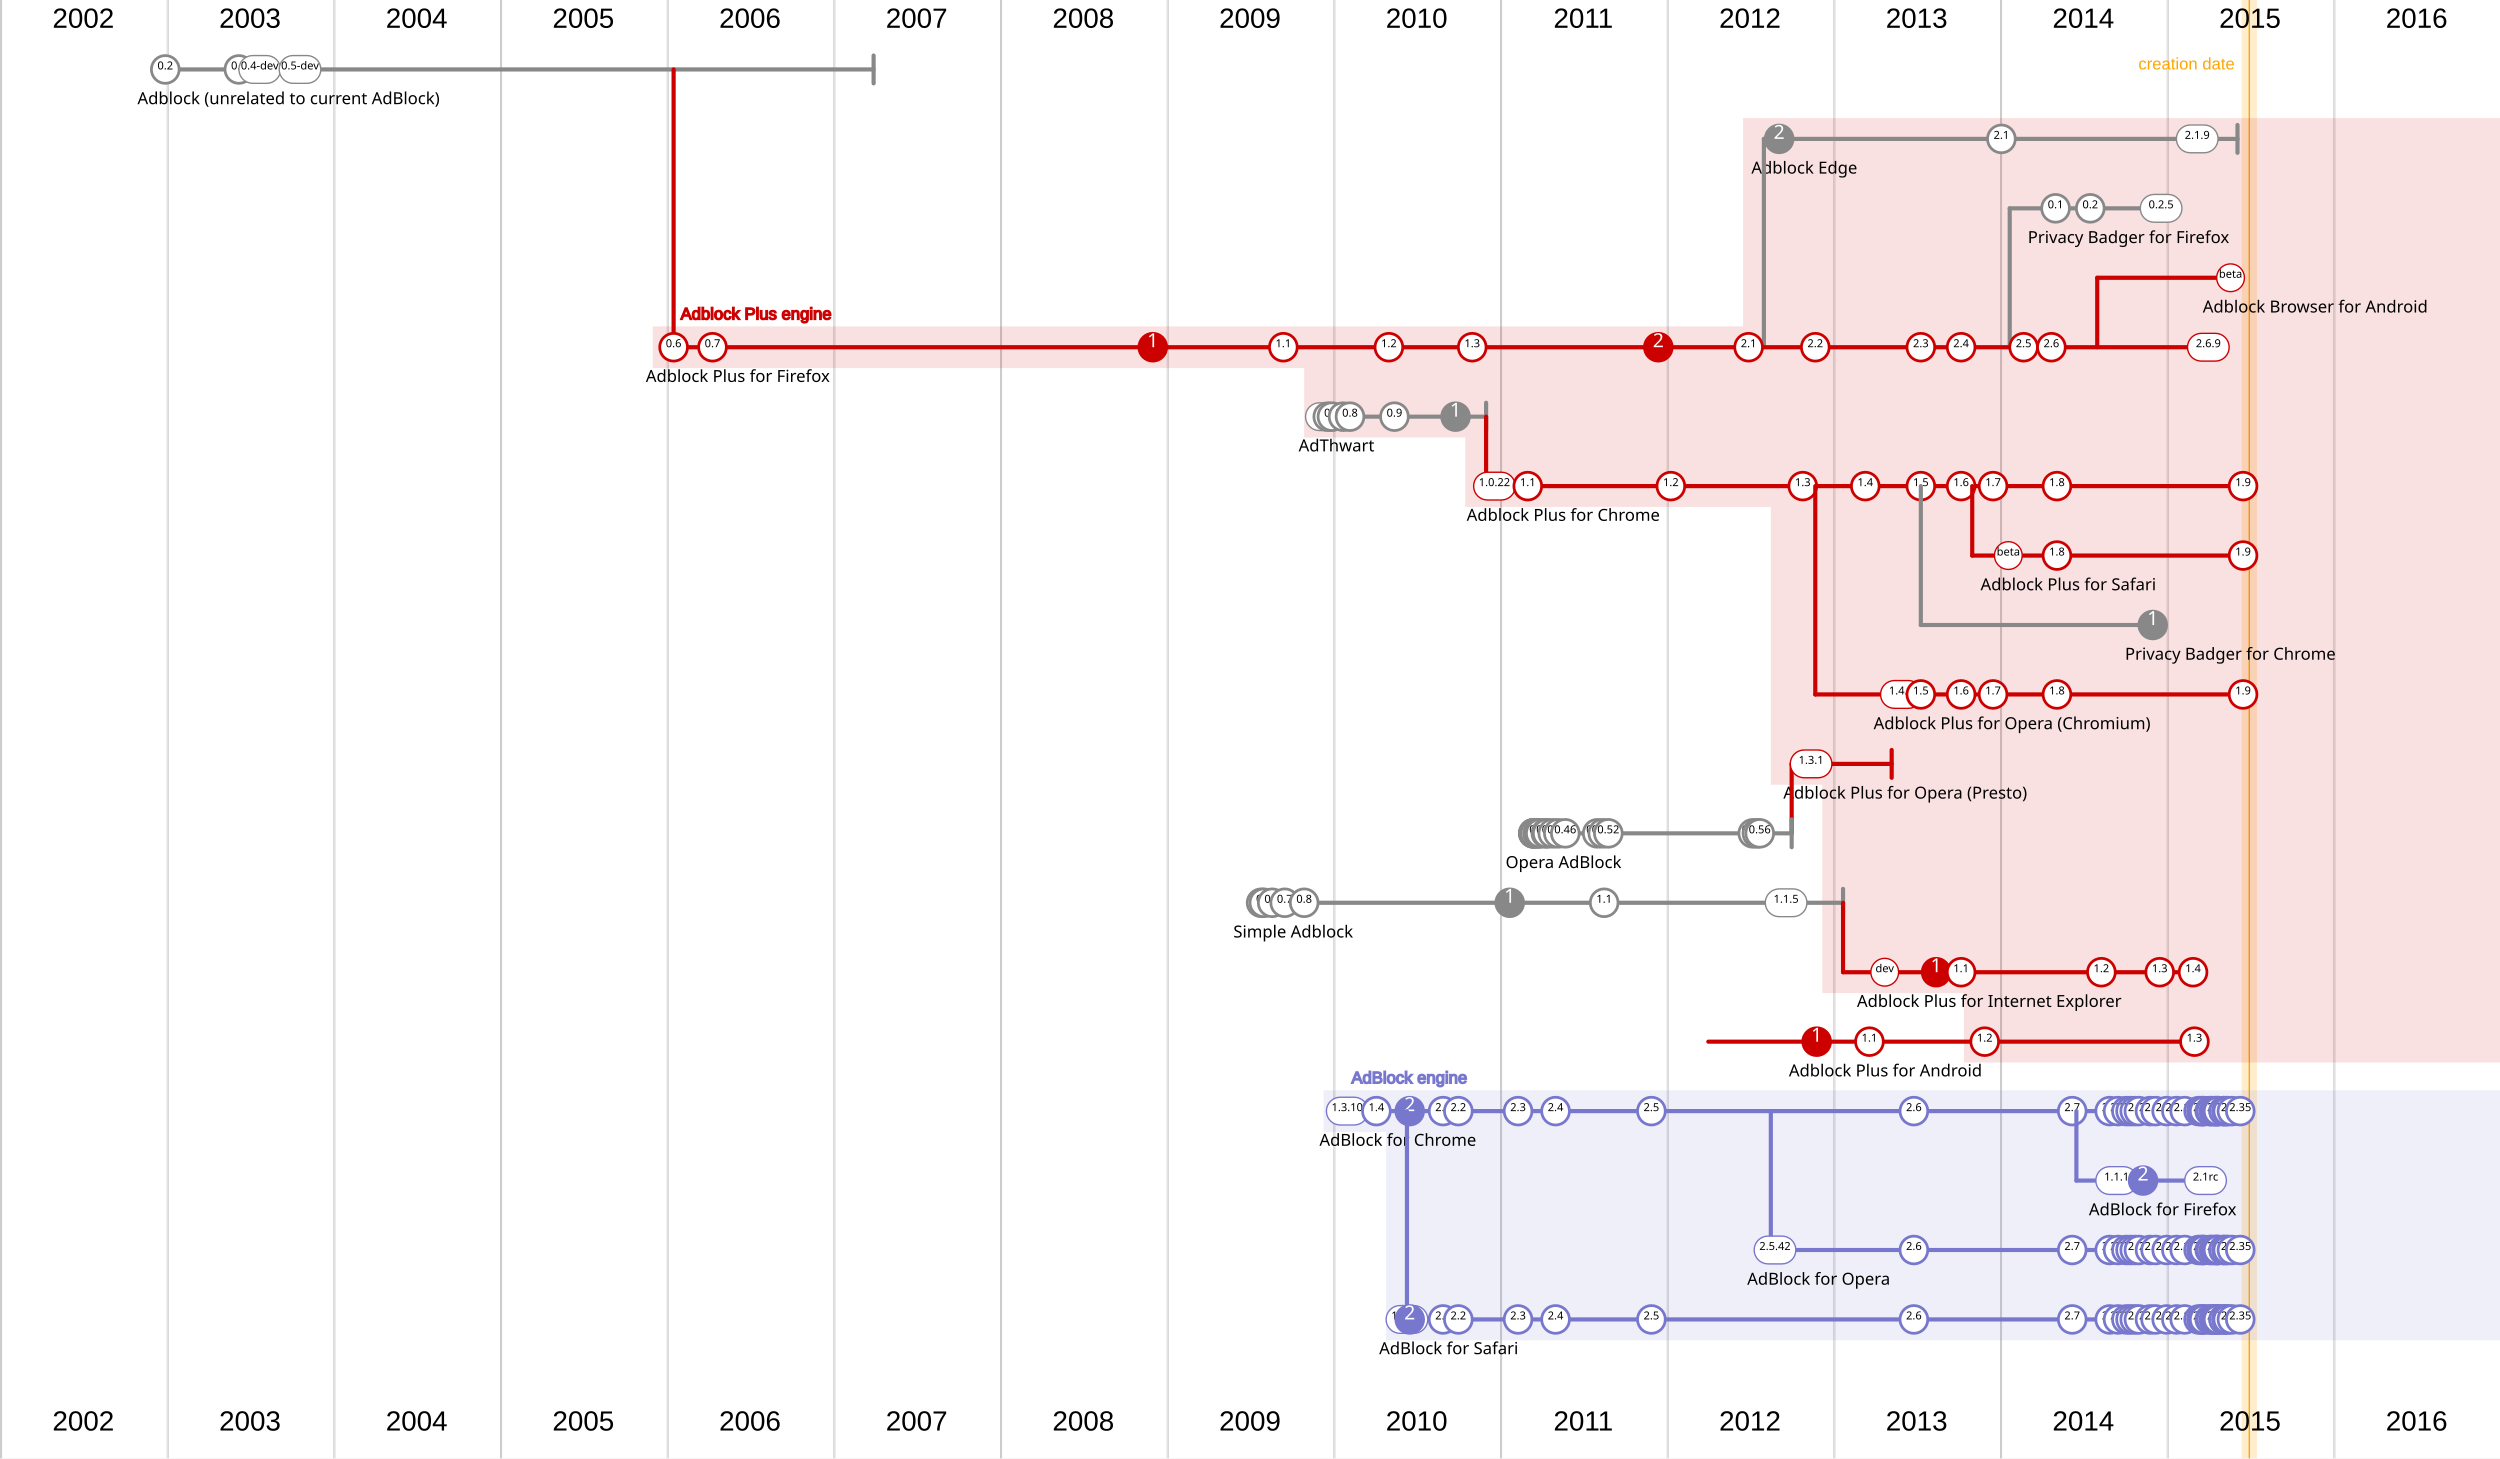
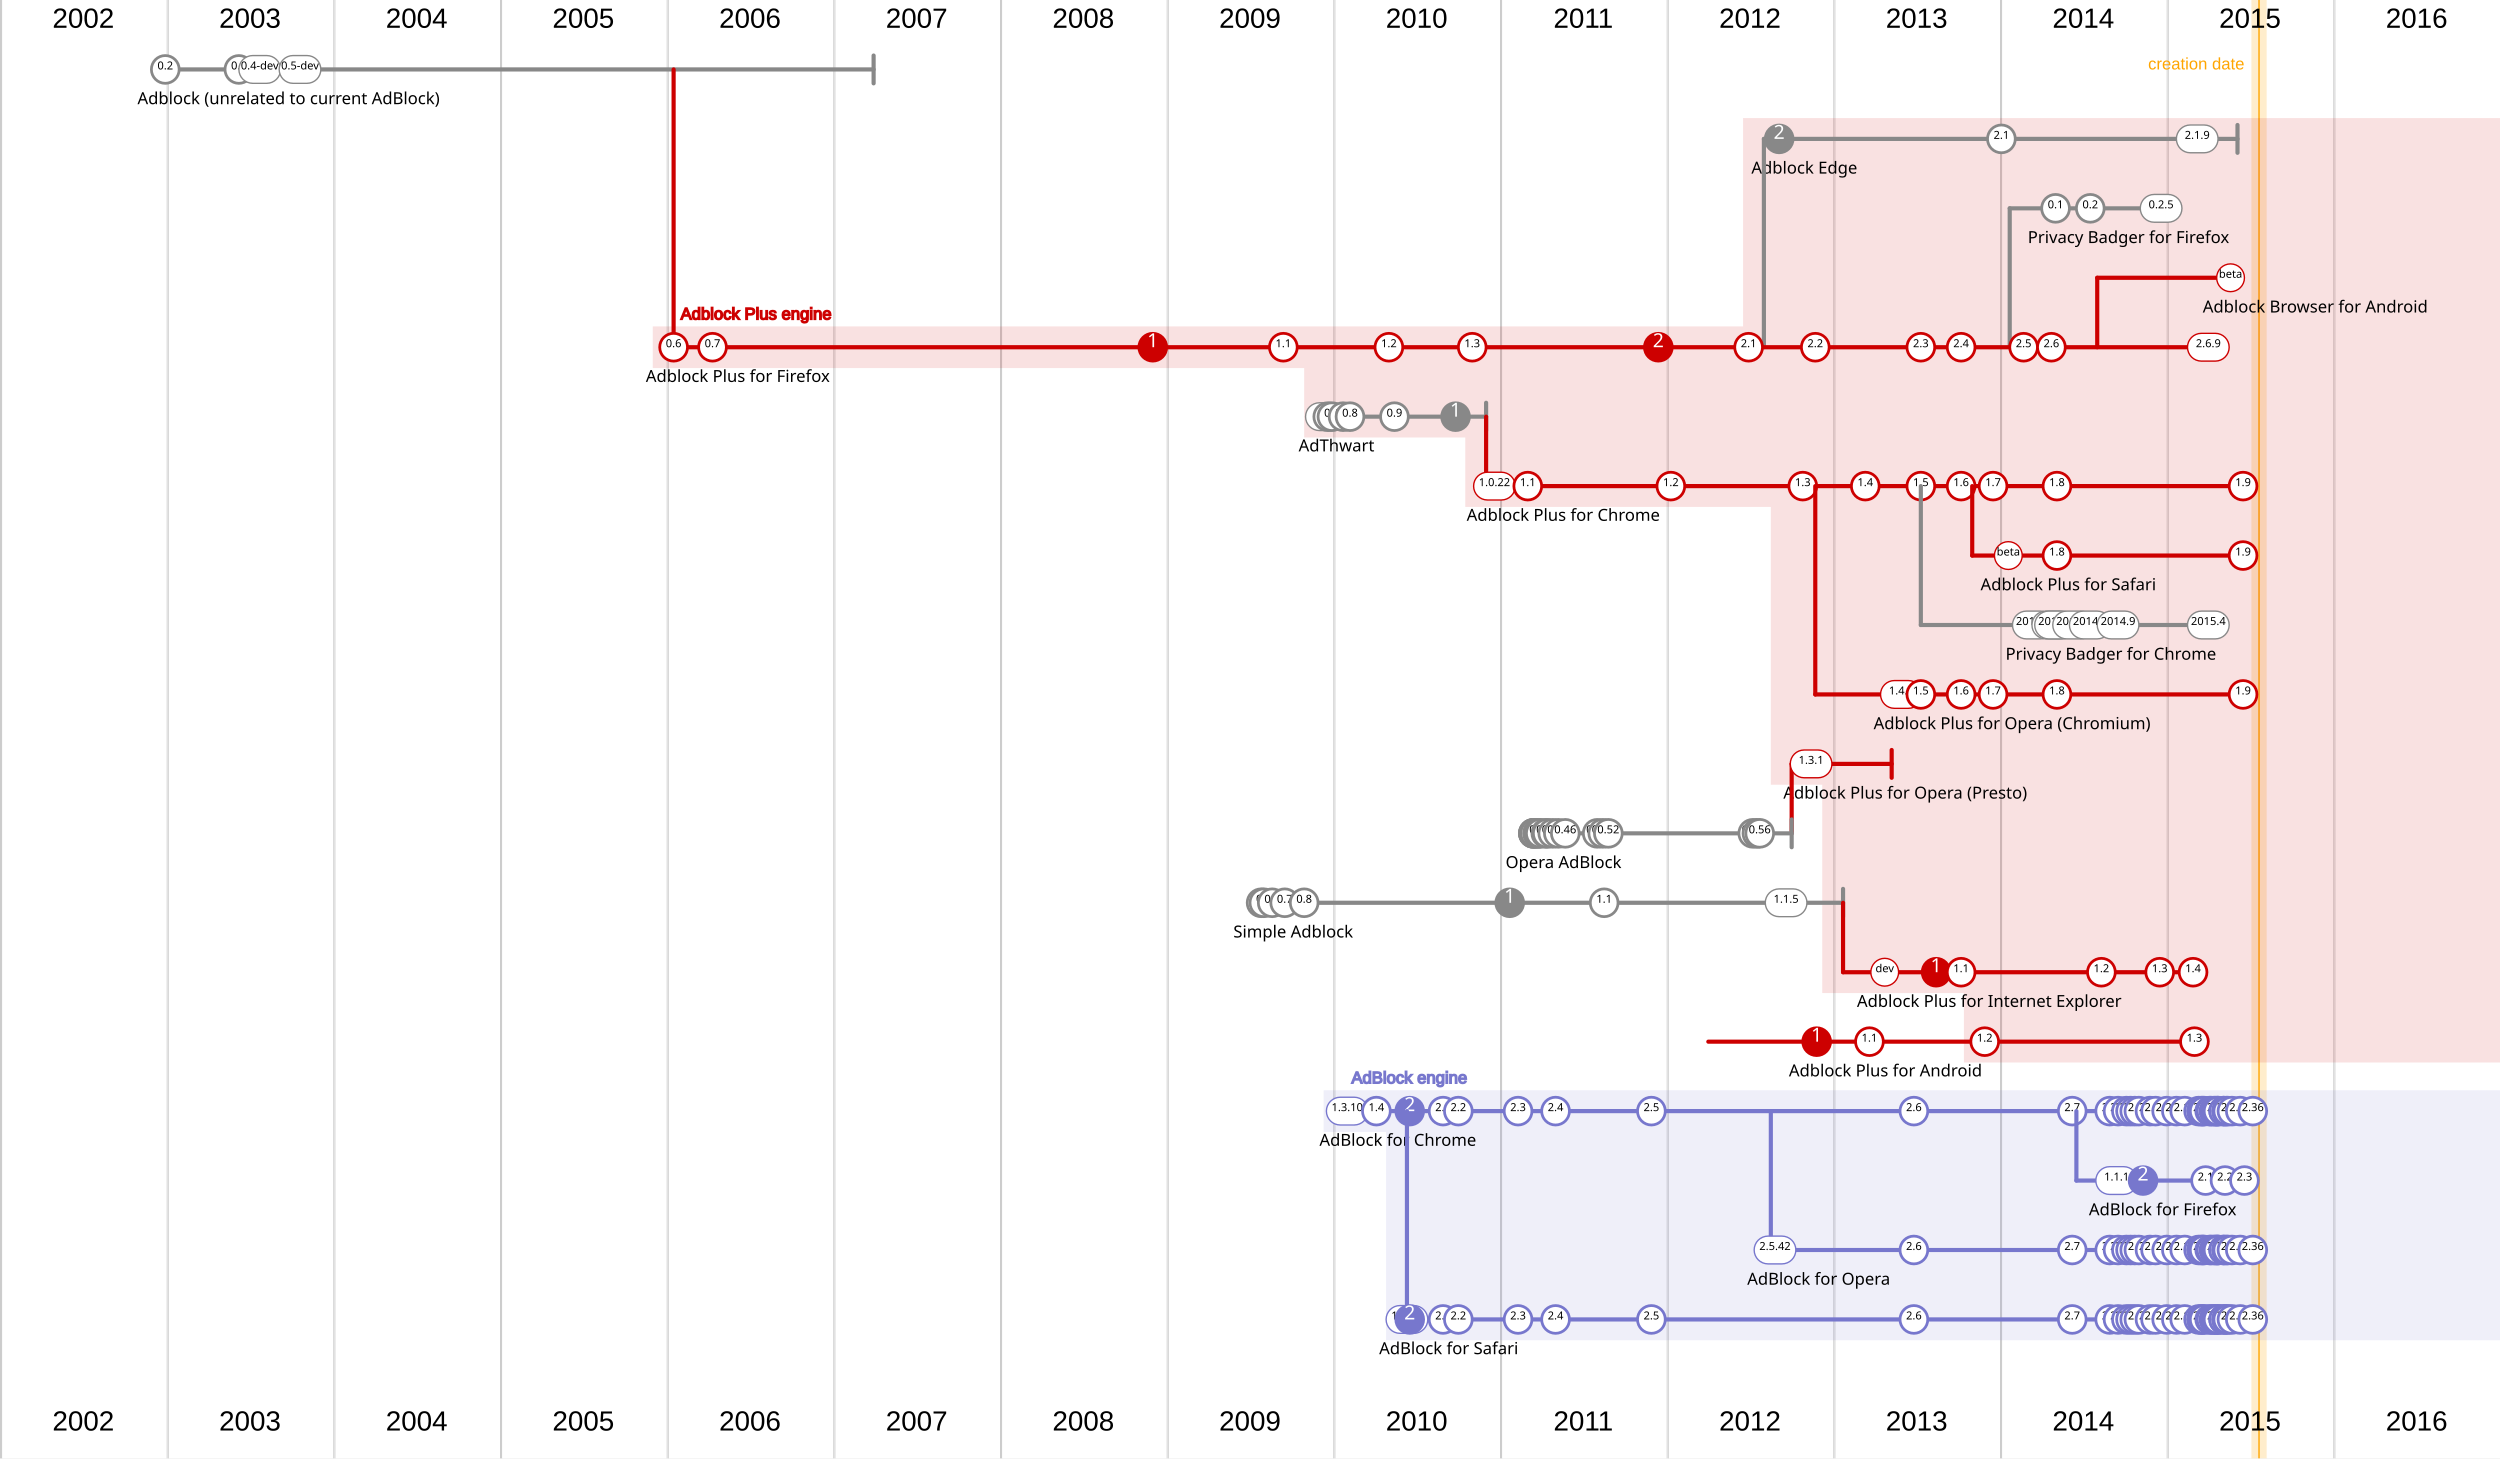
<svg xmlns="http://www.w3.org/2000/svg" xmlns:xlink="http://www.w3.org/1999/xlink" width="1800" height="1050">
  <defs>
    <style type="text/css">
      @namespace xlink url(http://www.w3.org/1999/xlink);
      
      text {
        font-family: "Arial", sans-serif;
        text-align: center;
        color: black;
      }
      
      line {
        stroke-linecap: round;
        stroke-width: 3px;
      }
      
      circle {
        stroke-width: 2px;
        fill: white;
      }
      
      #yearlabels text {
        font-size: 20px;
        text-anchor: middle;
      }
      
      .adblocker, .engine {
        font-size: 12px;
        font-family: sans-serif;
      }
      
      .engine {
        text-anchor: end;
        font-style: italic;
        font-weight: bold;
      }
      
      #longver {
        fill: white;
        transform: translate(-15px, -10px);
      }
      
      use[xlink|href="#longver"] {
        stroke-width: 2px;
      }
      
      .engine-none line,
      .engine-none circle,
      .engine-none use {
        stroke: #888;
      }
      
      .engine-none .version.release-major circle {
        fill: #888;
      }
      
      .engine-adblockplus-core line,
      .engine-adblockplus-core circle,
      .engine-adblockplus-core use {
        stroke: #CD0000;
      }
      
      .engine-adblockplus-core .version.release-major circle {
        fill: #CD0000;
      }
      .engine-adblock line,
      .engine-adblock circle,
      .engine-adblock use {
        stroke: #7777CD;
      }
      
      .engine-adblock .version.release-major circle {
        fill: #7777CD;
      }
      
      .version.release-patch circle,
      .version.release-patch use {
        stroke-width: 1px;
      }
      
      .version text {
        alignment-baseline: central;
        font-family: sans-serif;
        font-size: 8px;
        text-anchor: middle;
      }
      
      .version.release-major text {
        font-family: sans-serif;
        font-size: 14px;
        fill: white;
        text-anchor: middle;
      }
    </style>
    <pattern id="bglines" patternUnits="userSpaceOnUse" width="120" height="100%">
      <line x1="0" x2="0" y2="100%" stroke="#CCC" />
    </pattern>
    <rect id="longver" width="30" height="20" rx="10" />
    <g id="yearlabels">
      <text x="0">2002</text>
      <text x="120">2003</text>
      <text x="240">2004</text>
      <text x="360">2005</text>
      <text x="480">2006</text>
      <text x="600">2007</text>
      <text x="720">2008</text>
      <text x="840">2009</text>
      <text x="960">2010</text>
      <text x="1080">2011</text>
      <text x="1200">2012</text>
      <text x="1320">2013</text>
      <text x="1440">2014</text>
      <text x="1560">2015</text>
      <text x="1680">2016</text>
    </g>
    <g id="original" class="engine-none">
      <a xlink:href="http://adblock.mozdev.org/">
        <text x="0" y="0" dx="99" dy="25" class="adblocker">Adblock (unrelated to current AdBlock)</text>
      </a>
      <line stroke="" x1="111" x2="629" />
      <g class="version release-minor">
        <circle cx="119" r="10" />
        <text x="119" y="0" dy="0">0.2</text>
      </g>
      <g class="version release-minor">
        <circle cx="172" r="10" />
        <text x="172" y="0" dy="0">0.3</text>
      </g>
      <g class="version release-patch">
        <use x="187" xlink:href="#longver" />
        <text x="187" y="0" dy="0">0.4-dev</text>
      </g>
      <g class="version release-patch">
        <use x="216" xlink:href="#longver" />
        <text x="216" y="0" dy="0">0.5-dev</text>
      </g>
      <line stroke="" x1="629" y1="10" x2="629" y2="-10" />
    </g>
    <g id="adblockedge" class="engine-none">
      <a xlink:href="https://bitbucket.org/adstomper/adblockedge/">
        <text x="0" y="0" dx="1261" dy="25" class="adblocker">Adblock Edge</text>
      </a>
      <line stroke="" x1="1270" x2="1611" />
      <line stroke="" x1="1270" x2="1270" y1="0" y2="150" />
      <g class="version release-major">
        <circle cx="1281" r="10" />
        <text x="1281" y="0" dy="0">2</text>
      </g>
      <g class="version release-minor">
        <circle cx="1441" r="10" />
        <text x="1441" y="0" dy="0">2.1</text>
      </g>
      <g class="version release-patch">
        <use x="1582" xlink:href="#longver" />
        <text x="1582" y="0" dy="0">2.1.9</text>
      </g>
      <line stroke="" x1="1611" y1="10" x2="1611" y2="-10" />
    </g>
    <g id="privacybadger-firefox" class="engine-none">
      <a xlink:href="https://www.eff.org/privacybadger">
        <text x="0" y="0" dx="1460" dy="25" class="adblocker">Privacy Badger for Firefox</text>
      </a>
      <line stroke="" x1="1447" x2="1556" />
      <line stroke="" x1="1447" x2="1447" y1="0" y2="100" />
      <g class="version release-minor">
        <circle cx="1480" r="10" />
        <text x="1480" y="0" dy="0">0.1</text>
      </g>
      <g class="version release-minor">
        <circle cx="1505" r="10" />
        <text x="1505" y="0" dy="0">0.2</text>
      </g>
      <g class="version release-patch">
        <use x="1556" xlink:href="#longver" />
        <text x="1556" y="0" dy="0">0.2.5</text>
      </g>
    </g>
    <g id="adblockbrowser-android" class="engine-adblockplus-core">
      <a xlink:href="https://adblockplus.org/en/adblock-browser">
        <text x="0" y="0" dx="1586" dy="25" class="adblocker">Adblock Browser for Android</text>
      </a>
      <line stroke="" x1="1510" x2="1606" />
      <line stroke="" x1="1510" x2="1510" y1="0" y2="50" />
      <g class="version release-patch">
        <circle cx="1606" r="10" />
        <text x="1606" y="0" dy="0">beta</text>
      </g>
    </g>
    <g id="adblockplus-firefox" class="engine-adblockplus-core">
      <a xlink:href="https://adblockplus.org/en/firefox">
        <text x="0" y="0" dx="465" dy="25" class="adblocker">Adblock Plus for Firefox</text>
      </a>
      <line stroke="" x1="485" x2="1590" />
      <line stroke="" x1="485" x2="485" y1="0" y2="-200" />
      <g class="version release-minor">
        <circle cx="485" r="10" />
        <text x="485" y="0" dy="0">0.6</text>
      </g>
      <g class="version release-minor">
        <circle cx="513" r="10" />
        <text x="513" y="0" dy="0">0.7</text>
      </g>
      <g class="version release-major">
        <circle cx="830" r="10" />
        <text x="830" y="0" dy="0">1</text>
      </g>
      <g class="version release-minor">
        <circle cx="924" r="10" />
        <text x="924" y="0" dy="0">1.1</text>
      </g>
      <g class="version release-minor">
        <circle cx="1000" r="10" />
        <text x="1000" y="0" dy="0">1.2</text>
      </g>
      <g class="version release-minor">
        <circle cx="1060" r="10" />
        <text x="1060" y="0" dy="0">1.3</text>
      </g>
      <g class="version release-major">
        <circle cx="1194" r="10" />
        <text x="1194" y="0" dy="0">2</text>
      </g>
      <g class="version release-minor">
        <circle cx="1259" r="10" />
        <text x="1259" y="0" dy="0">2.1</text>
      </g>
      <g class="version release-minor">
        <circle cx="1307" r="10" />
        <text x="1307" y="0" dy="0">2.2</text>
      </g>
      <g class="version release-minor">
        <circle cx="1383" r="10" />
        <text x="1383" y="0" dy="0">2.3</text>
      </g>
      <g class="version release-minor">
        <circle cx="1412" r="10" />
        <text x="1412" y="0" dy="0">2.4</text>
      </g>
      <g class="version release-minor">
        <circle cx="1457" r="10" />
        <text x="1457" y="0" dy="0">2.5</text>
      </g>
      <g class="version release-minor">
        <circle cx="1477" r="10" />
        <text x="1477" y="0" dy="0">2.6</text>
      </g>
      <g class="version release-patch">
        <use x="1590" xlink:href="#longver" />
        <text x="1590" y="0" dy="0">2.6.9</text>
      </g>
    </g>
    <g id="adthwart" class="engine-none">
      <a xlink:href="https://code.google.com/p/adthwart/">
        <text x="0" y="0" dx="935" dy="25" class="adblocker">AdThwart</text>
      </a>
      <line stroke="" x1="954" x2="1070" />
      <g class="version release-patch">
        <use x="955" xlink:href="#longver" />
        <text x="955" y="0" dy="0">0.4.8</text>
      </g>
      <g class="version release-minor">
        <circle cx="956" r="10" />
        <text x="956" y="0" dy="0">0.5</text>
      </g>
      <g class="version release-minor">
        <circle cx="959" r="10" />
        <text x="959" y="0" dy="0">0.6</text>
      </g>
      <g class="version release-minor">
        <circle cx="967" r="10" />
        <text x="967" y="0" dy="0">0.7</text>
      </g>
      <g class="version release-minor">
        <circle cx="972" r="10" />
        <text x="972" y="0" dy="0">0.8</text>
      </g>
      <g class="version release-minor">
        <circle cx="1004" r="10" />
        <text x="1004" y="0" dy="0">0.9</text>
      </g>
      <g class="version release-major">
        <circle cx="1048" r="10" />
        <text x="1048" y="0" dy="0">1</text>
      </g>
      <line stroke="" x1="1070" y1="10" x2="1070" y2="-10" />
    </g>
    <g id="adblockplus-chrome" class="engine-adblockplus-core">
      <a xlink:href="https://adblockplus.org/en/chrome">
        <text x="0" y="0" dx="1056" dy="25" class="adblocker">Adblock Plus for Chrome</text>
      </a>
      <line stroke="" x1="1070" x2="1615" />
      <line stroke="" x1="1070" x2="1070" y1="0" y2="-50" />
      <g class="version release-patch">
        <use x="1076" xlink:href="#longver" />
        <text x="1076" y="0" dy="0">1.0.22</text>
      </g>
      <g class="version release-minor">
        <circle cx="1100" r="10" />
        <text x="1100" y="0" dy="0">1.1</text>
      </g>
      <g class="version release-minor">
        <circle cx="1203" r="10" />
        <text x="1203" y="0" dy="0">1.2</text>
      </g>
      <g class="version release-minor">
        <circle cx="1298" r="10" />
        <text x="1298" y="0" dy="0">1.3</text>
      </g>
      <g class="version release-minor">
        <circle cx="1343" r="10" />
        <text x="1343" y="0" dy="0">1.4</text>
      </g>
      <g class="version release-minor">
        <circle cx="1383" r="10" />
        <text x="1383" y="0" dy="0">1.5</text>
      </g>
      <g class="version release-minor">
        <circle cx="1412" r="10" />
        <text x="1412" y="0" dy="0">1.6</text>
      </g>
      <g class="version release-minor">
        <circle cx="1435" r="10" />
        <text x="1435" y="0" dy="0">1.7</text>
      </g>
      <g class="version release-minor">
        <circle cx="1481" r="10" />
        <text x="1481" y="0" dy="0">1.8</text>
      </g>
      <g class="version release-minor">
        <circle cx="1615" r="10" />
        <text x="1615" y="0" dy="0">1.9</text>
      </g>
    </g>
    <g id="adblockplus-safari" class="engine-adblockplus-core">
      <a xlink:href="https://adblockplus.org/en/safari">
        <text x="0" y="0" dx="1426" dy="25" class="adblocker">Adblock Plus for Safari</text>
      </a>
      <line stroke="" x1="1420" x2="1615" />
      <line stroke="" x1="1420" x2="1420" y1="0" y2="-50" />
      <g class="version release-patch">
        <circle cx="1446" r="10" />
        <text x="1446" y="0" dy="0">beta</text>
      </g>
      <g class="version release-minor">
        <circle cx="1481" r="10" />
        <text x="1481" y="0" dy="0">1.8</text>
      </g>
      <g class="version release-minor">
        <circle cx="1615" r="10" />
        <text x="1615" y="0" dy="0">1.9</text>
      </g>
    </g>
    <g id="privacybadger-chrome" class="engine-none">
      <a xlink:href="https://www.eff.org/privacybadger">
-         <text x="0" y="0" dx="1530" dy="25" class="adblocker">Privacy Badger for Chrome</text>
-       </a>
-       <line stroke="" x1="1383" x2="1550" />
+         <text x="0" y="0" dx="1444" dy="25" class="adblocker">Privacy Badger for Chrome</text>
+       </a>
+       <line stroke="" x1="1383" x2="1590" />
      <line stroke="" x1="1383" x2="1383" y1="0" y2="-100" />
-       <g class="version release-major">
-         <circle cx="1550" r="10" />
-         <text x="1550" y="0" dy="0">1</text>
+       <g class="version release-minor">
+         <use x="1464" xlink:href="#longver" />
+         <text x="1464" y="0" dy="0">2014.3</text>
+       </g>
+       <g class="version release-minor">
+         <use x="1478" xlink:href="#longver" />
+         <text x="1478" y="0" dy="0">2014.4</text>
+       </g>
+       <g class="version release-minor">
+         <use x="1480" xlink:href="#longver" />
+         <text x="1480" y="0" dy="0">2014.5</text>
+       </g>
+       <g class="version release-minor">
+         <use x="1493" xlink:href="#longver" />
+         <text x="1493" y="0" dy="0">2014.6</text>
+       </g>
+       <g class="version release-minor">
+         <use x="1505" xlink:href="#longver" />
+         <text x="1505" y="0" dy="0">2014.7</text>
+       </g>
+       <g class="version release-minor">
+         <use x="1525" xlink:href="#longver" />
+         <text x="1525" y="0" dy="0">2014.9</text>
+       </g>
+       <g class="version release-minor">
+         <use x="1590" xlink:href="#longver" />
+         <text x="1590" y="0" dy="0">2015.4</text>
      </g>
    </g>
    <g id="adblockplus-opera-chromium" class="engine-adblockplus-core">
      <a xlink:href="https://adblockplus.org/en/opera">
        <text x="0" y="0" dx="1349" dy="25" class="adblocker">Adblock Plus for Opera (Chromium)</text>
      </a>
      <line stroke="" x1="1307" x2="1615" />
      <line stroke="" x1="1307" x2="1307" y1="0" y2="-150" />
      <g class="version release-patch">
        <use x="1369" xlink:href="#longver" />
        <text x="1369" y="0" dy="0">1.4.1</text>
      </g>
      <g class="version release-minor">
        <circle cx="1383" r="10" />
        <text x="1383" y="0" dy="0">1.5</text>
      </g>
      <g class="version release-minor">
        <circle cx="1412" r="10" />
        <text x="1412" y="0" dy="0">1.6</text>
      </g>
      <g class="version release-minor">
        <circle cx="1435" r="10" />
        <text x="1435" y="0" dy="0">1.7</text>
      </g>
      <g class="version release-minor">
        <circle cx="1481" r="10" />
        <text x="1481" y="0" dy="0">1.8</text>
      </g>
      <g class="version release-minor">
        <circle cx="1615" r="10" />
        <text x="1615" y="0" dy="0">1.9</text>
      </g>
    </g>
    <g id="adblockplus-opera-presto" class="engine-adblockplus-core">
      <a xlink:href="https://adblockplus.org/en/opera">
        <text x="0" y="0" dx="1284" dy="25" class="adblocker">Adblock Plus for Opera (Presto)</text>
      </a>
      <line stroke="" x1="1290" x2="1362" />
      <line stroke="" x1="1290" x2="1290" y1="0" y2="50" />
      <g class="version release-patch">
        <use x="1304" xlink:href="#longver" />
        <text x="1304" y="0" dy="0">1.3.1</text>
      </g>
      <line stroke="" x1="1362" y1="10" x2="1362" y2="-10" />
    </g>
    <g id="opera-adblock" class="engine-none">
      <a xlink:href="">
        <text x="0" y="0" dx="1084" dy="25" class="adblocker">Opera AdBlock</text>
      </a>
      <line stroke="" x1="1104" x2="1290" />
      <g class="version release-minor">
        <circle cx="1104" r="10" />
        <text x="1104" y="0" dy="0">0.12</text>
      </g>
      <g class="version release-minor">
        <circle cx="1104" r="10" />
        <text x="1104" y="0" dy="0">0.13</text>
      </g>
      <g class="version release-minor">
        <circle cx="1104" r="10" />
        <text x="1104" y="0" dy="0">0.14</text>
      </g>
      <g class="version release-minor">
        <circle cx="1105" r="10" />
        <text x="1105" y="0" dy="0">0.23</text>
      </g>
      <g class="version release-minor">
        <circle cx="1107" r="10" />
        <text x="1107" y="0" dy="0">0.27</text>
      </g>
      <g class="version release-minor">
        <circle cx="1108" r="10" />
        <text x="1108" y="0" dy="0">0.32</text>
      </g>
      <g class="version release-minor">
        <circle cx="1109" r="10" />
        <text x="1109" y="0" dy="0">0.34</text>
      </g>
      <g class="version release-minor">
        <circle cx="1113" r="10" />
        <text x="1113" y="0" dy="0">0.37</text>
      </g>
      <g class="version release-minor">
        <circle cx="1114" r="10" />
        <text x="1114" y="0" dy="0">0.38</text>
      </g>
      <g class="version release-minor">
        <circle cx="1118" r="10" />
        <text x="1118" y="0" dy="0">0.43</text>
      </g>
      <g class="version release-minor">
        <circle cx="1122" r="10" />
        <text x="1122" y="0" dy="0">0.44</text>
      </g>
      <g class="version release-minor">
        <circle cx="1127" r="10" />
        <text x="1127" y="0" dy="0">0.46</text>
      </g>
      <g class="version release-minor">
        <circle cx="1150" r="10" />
        <text x="1150" y="0" dy="0">0.50</text>
      </g>
      <g class="version release-minor">
        <circle cx="1154" r="10" />
        <text x="1154" y="0" dy="0">0.51</text>
      </g>
      <g class="version release-minor">
        <circle cx="1158" r="10" />
        <text x="1158" y="0" dy="0">0.52</text>
      </g>
      <g class="version release-minor">
        <circle cx="1262" r="10" />
        <text x="1262" y="0" dy="0">0.54</text>
      </g>
      <g class="version release-minor">
        <circle cx="1265" r="10" />
        <text x="1265" y="0" dy="0">0.55</text>
      </g>
      <g class="version release-minor">
        <circle cx="1267" r="10" />
        <text x="1267" y="0" dy="0">0.56</text>
      </g>
      <line stroke="" x1="1290" y1="10" x2="1290" y2="-10" />
    </g>
    <g id="simpleadblock" class="engine-none">
      <a xlink:href="http://simple-adblock.com/releases/ and https://hg.adblockplus.org/adblockplusie">
        <text x="0" y="0" dx="888" dy="25" class="adblocker">Simple Adblock</text>
      </a>
      <line stroke="" x1="908" x2="1327" />
      <g class="version release-minor">
        <circle cx="908" r="10" />
        <text x="908" y="0" dy="0">0.4</text>
      </g>
      <g class="version release-minor">
        <circle cx="910" r="10" />
        <text x="910" y="0" dy="0">0.5</text>
      </g>
      <g class="version release-minor">
        <circle cx="916" r="10" />
        <text x="916" y="0" dy="0">0.6</text>
      </g>
      <g class="version release-minor">
        <circle cx="925" r="10" />
        <text x="925" y="0" dy="0">0.7</text>
      </g>
      <g class="version release-minor">
        <circle cx="939" r="10" />
        <text x="939" y="0" dy="0">0.8</text>
      </g>
      <g class="version release-major">
        <circle cx="1087" r="10" />
        <text x="1087" y="0" dy="0">1</text>
      </g>
      <g class="version release-minor">
        <circle cx="1155" r="10" />
        <text x="1155" y="0" dy="0">1.1</text>
      </g>
      <g class="version release-patch">
        <use x="1286" xlink:href="#longver" />
        <text x="1286" y="0" dy="0">1.1.5</text>
      </g>
      <line stroke="" x1="1327" y1="10" x2="1327" y2="-10" />
    </g>
    <g id="adblockplus-ie" class="engine-adblockplus-core">
      <a xlink:href="https://adblockplus.org/en/internet-explorer">
        <text x="0" y="0" dx="1337" dy="25" class="adblocker">Adblock Plus for Internet Explorer</text>
      </a>
      <line stroke="" x1="1327" x2="1579" />
      <line stroke="" x1="1327" x2="1327" y1="0" y2="-50" />
      <g class="version release-patch">
        <circle cx="1357" r="10" />
        <text x="1357" y="0" dy="0">dev</text>
      </g>
      <g class="version release-major">
        <circle cx="1394" r="10" />
        <text x="1394" y="0" dy="0">1</text>
      </g>
      <g class="version release-minor">
        <circle cx="1412" r="10" />
        <text x="1412" y="0" dy="0">1.1</text>
      </g>
      <g class="version release-minor">
        <circle cx="1513" r="10" />
        <text x="1513" y="0" dy="0">1.2</text>
      </g>
      <g class="version release-minor">
        <circle cx="1555" r="10" />
        <text x="1555" y="0" dy="0">1.3</text>
      </g>
      <g class="version release-minor">
        <circle cx="1579" r="10" />
        <text x="1579" y="0" dy="0">1.4</text>
      </g>
    </g>
    <g id="adblockplus-android" class="engine-adblockplus-core">
      <a xlink:href="https://adblockplus.org/en/android">
        <text x="0" y="0" dx="1288" dy="25" class="adblocker">Adblock Plus for Android</text>
      </a>
      <line stroke="" x1="1230" x2="1580" />
      <g class="version release-major">
        <circle cx="1308" r="10" />
        <text x="1308" y="0" dy="0">1</text>
      </g>
      <g class="version release-minor">
        <circle cx="1346" r="10" />
        <text x="1346" y="0" dy="0">1.1</text>
      </g>
      <g class="version release-minor">
        <circle cx="1429" r="10" />
        <text x="1429" y="0" dy="0">1.2</text>
      </g>
      <g class="version release-minor">
        <circle cx="1580" r="10" />
        <text x="1580" y="0" dy="0">1.3</text>
      </g>
    </g>
    <g id="adblock-chrome" class="engine-adblock">
      <a xlink:href="https://getadblock.com/">
        <text x="0" y="0" dx="950" dy="25" class="adblocker">AdBlock for Chrome</text>
      </a>
-       <line stroke="" x1="968" x2="1613" />
+       <line stroke="" x1="968" x2="1622" />
      <g class="version release-patch">
        <use x="970" xlink:href="#longver" />
        <text x="970" y="0" dy="0">1.3.10</text>
      </g>
      <g class="version release-minor">
        <circle cx="991" r="10" />
        <text x="991" y="0" dy="0">1.4</text>
      </g>
      <g class="version release-major">
        <circle cx="1015" r="10" />
        <text x="1015" y="0" dy="0">2</text>
      </g>
      <g class="version release-minor">
        <circle cx="1039" r="10" />
        <text x="1039" y="0" dy="0">2.1</text>
      </g>
      <g class="version release-minor">
        <circle cx="1050" r="10" />
        <text x="1050" y="0" dy="0">2.2</text>
      </g>
      <g class="version release-minor">
        <circle cx="1093" r="10" />
        <text x="1093" y="0" dy="0">2.3</text>
      </g>
      <g class="version release-minor">
        <circle cx="1120" r="10" />
        <text x="1120" y="0" dy="0">2.4</text>
      </g>
      <g class="version release-minor">
        <circle cx="1189" r="10" />
        <text x="1189" y="0" dy="0">2.5</text>
      </g>
      <g class="version release-minor">
        <circle cx="1378" r="10" />
        <text x="1378" y="0" dy="0">2.6</text>
      </g>
      <g class="version release-minor">
        <circle cx="1492" r="10" />
        <text x="1492" y="0" dy="0">2.7</text>
      </g>
      <g class="version release-minor">
        <circle cx="1519" r="10" />
        <text x="1519" y="0" dy="0">2.8</text>
      </g>
      <g class="version release-minor">
        <circle cx="1525" r="10" />
        <text x="1525" y="0" dy="0">2.9</text>
      </g>
      <g class="version release-minor">
        <circle cx="1531" r="10" />
        <text x="1531" y="0" dy="0">2.10</text>
      </g>
      <g class="version release-minor">
        <circle cx="1534" r="10" />
        <text x="1534" y="0" dy="0">2.11</text>
      </g>
      <g class="version release-minor">
        <circle cx="1537" r="10" />
        <text x="1537" y="0" dy="0">2.12</text>
      </g>
      <g class="version release-minor">
        <circle cx="1540" r="10" />
        <text x="1540" y="0" dy="0">2.13</text>
      </g>
      <g class="version release-minor">
        <circle cx="1548" r="10" />
        <text x="1548" y="0" dy="0">2.14</text>
      </g>
      <g class="version release-minor">
        <circle cx="1552" r="10" />
        <text x="1552" y="0" dy="0">2.15</text>
      </g>
      <g class="version release-minor">
        <circle cx="1560" r="10" />
        <text x="1560" y="0" dy="0">2.16</text>
      </g>
      <g class="version release-minor">
        <circle cx="1567" r="10" />
        <text x="1567" y="0" dy="0">2.17</text>
      </g>
      <g class="version release-minor">
        <circle cx="1573" r="10" />
        <text x="1573" y="0" dy="0">2.18</text>
      </g>
      <g class="version release-minor">
        <circle cx="1583" r="10" />
        <text x="1583" y="0" dy="0">2.19</text>
      </g>
      <g class="version release-minor">
        <circle cx="1585" r="10" />
        <text x="1585" y="0" dy="0">2.20</text>
      </g>
      <g class="version release-minor">
        <circle cx="1586" r="10" />
        <text x="1586" y="0" dy="0">2.21</text>
      </g>
      <g class="version release-minor">
        <circle cx="1587" r="10" />
        <text x="1587" y="0" dy="0">2.22</text>
      </g>
      <g class="version release-minor">
        <circle cx="1591" r="10" />
        <text x="1591" y="0" dy="0">2.23</text>
      </g>
      <g class="version release-minor">
        <circle cx="1592" r="10" />
        <text x="1592" y="0" dy="0">2.24</text>
      </g>
      <g class="version release-minor">
        <circle cx="1594" r="10" />
        <text x="1594" y="0" dy="0">2.25</text>
      </g>
      <g class="version release-minor">
        <circle cx="1595" r="10" />
        <text x="1595" y="0" dy="0">2.26</text>
      </g>
      <g class="version release-minor">
        <circle cx="1596" r="10" />
        <text x="1596" y="0" dy="0">2.27</text>
      </g>
      <g class="version release-minor">
        <circle cx="1597" r="10" />
        <text x="1597" y="0" dy="0">2.28</text>
      </g>
      <g class="version release-minor">
        <circle cx="1597" r="10" />
        <text x="1597" y="0" dy="0">2.29</text>
      </g>
      <g class="version release-minor">
        <circle cx="1601" r="10" />
        <text x="1601" y="0" dy="0">2.30</text>
      </g>
      <g class="version release-minor">
        <circle cx="1601" r="10" />
        <text x="1601" y="0" dy="0">2.31</text>
      </g>
      <g class="version release-minor">
        <circle cx="1603" r="10" />
        <text x="1603" y="0" dy="0">2.32</text>
      </g>
      <g class="version release-minor">
        <circle cx="1604" r="10" />
        <text x="1604" y="0" dy="0">2.33</text>
      </g>
      <g class="version release-minor">
        <circle cx="1607" r="10" />
        <text x="1607" y="0" dy="0">2.34</text>
      </g>
      <g class="version release-minor">
        <circle cx="1613" r="10" />
        <text x="1613" y="0" dy="0">2.35</text>
      </g>
+       <g class="version release-minor">
+         <circle cx="1622" r="10" />
+         <text x="1622" y="0" dy="0">2.36</text>
+       </g>
    </g>
    <g id="adblock-firefox" class="engine-adblock">
      <a xlink:href="https://getadblock.com/">
        <text x="0" y="0" dx="1504" dy="25" class="adblocker">AdBlock for Firefox</text>
      </a>
-       <line stroke="" x1="1495" x2="1588" />
+       <line stroke="" x1="1495" x2="1616" />
      <line stroke="" x1="1495" x2="1495" y1="0" y2="-50" />
      <g class="version release-patch">
        <use x="1524" xlink:href="#longver" />
        <text x="1524" y="0" dy="0">1.1.1</text>
      </g>
      <g class="version release-major">
        <circle cx="1543" r="10" />
        <text x="1543" y="0" dy="0">2</text>
      </g>
-       <g class="version release-patch">
-         <use x="1588" xlink:href="#longver" />
-         <text x="1588" y="0" dy="0">2.1rc</text>
+       <g class="version release-minor">
+         <circle cx="1588" r="10" />
+         <text x="1588" y="0" dy="0">2.1</text>
+       </g>
+       <g class="version release-minor">
+         <circle cx="1602" r="10" />
+         <text x="1602" y="0" dy="0">2.2</text>
+       </g>
+       <g class="version release-minor">
+         <circle cx="1616" r="10" />
+         <text x="1616" y="0" dy="0">2.3</text>
      </g>
    </g>
    <g id="adblock-opera" class="engine-adblock">
      <a xlink:href="https://getadblock.com/">
        <text x="0" y="0" dx="1258" dy="25" class="adblocker">AdBlock for Opera</text>
      </a>
-       <line stroke="" x1="1275" x2="1613" />
+       <line stroke="" x1="1275" x2="1622" />
      <line stroke="" x1="1275" x2="1275" y1="0" y2="-100" />
      <g class="version release-patch">
        <use x="1278" xlink:href="#longver" />
        <text x="1278" y="0" dy="0">2.5.42</text>
      </g>
      <g class="version release-minor">
        <circle cx="1378" r="10" />
        <text x="1378" y="0" dy="0">2.6</text>
      </g>
      <g class="version release-minor">
        <circle cx="1492" r="10" />
        <text x="1492" y="0" dy="0">2.7</text>
      </g>
      <g class="version release-minor">
        <circle cx="1519" r="10" />
        <text x="1519" y="0" dy="0">2.8</text>
      </g>
      <g class="version release-minor">
        <circle cx="1525" r="10" />
        <text x="1525" y="0" dy="0">2.9</text>
      </g>
      <g class="version release-minor">
        <circle cx="1531" r="10" />
        <text x="1531" y="0" dy="0">2.10</text>
      </g>
      <g class="version release-minor">
        <circle cx="1534" r="10" />
        <text x="1534" y="0" dy="0">2.11</text>
      </g>
      <g class="version release-minor">
        <circle cx="1537" r="10" />
        <text x="1537" y="0" dy="0">2.12</text>
      </g>
      <g class="version release-minor">
        <circle cx="1540" r="10" />
        <text x="1540" y="0" dy="0">2.13</text>
      </g>
      <g class="version release-minor">
        <circle cx="1548" r="10" />
        <text x="1548" y="0" dy="0">2.14</text>
      </g>
      <g class="version release-minor">
        <circle cx="1552" r="10" />
        <text x="1552" y="0" dy="0">2.15</text>
      </g>
      <g class="version release-minor">
        <circle cx="1560" r="10" />
        <text x="1560" y="0" dy="0">2.16</text>
      </g>
      <g class="version release-minor">
        <circle cx="1567" r="10" />
        <text x="1567" y="0" dy="0">2.17</text>
      </g>
      <g class="version release-minor">
        <circle cx="1573" r="10" />
        <text x="1573" y="0" dy="0">2.18</text>
      </g>
      <g class="version release-minor">
        <circle cx="1583" r="10" />
        <text x="1583" y="0" dy="0">2.19</text>
      </g>
      <g class="version release-minor">
        <circle cx="1585" r="10" />
        <text x="1585" y="0" dy="0">2.20</text>
      </g>
      <g class="version release-minor">
        <circle cx="1586" r="10" />
        <text x="1586" y="0" dy="0">2.21</text>
      </g>
      <g class="version release-minor">
        <circle cx="1587" r="10" />
        <text x="1587" y="0" dy="0">2.22</text>
      </g>
      <g class="version release-minor">
        <circle cx="1591" r="10" />
        <text x="1591" y="0" dy="0">2.23</text>
      </g>
      <g class="version release-minor">
        <circle cx="1592" r="10" />
        <text x="1592" y="0" dy="0">2.24</text>
      </g>
      <g class="version release-minor">
        <circle cx="1594" r="10" />
        <text x="1594" y="0" dy="0">2.25</text>
      </g>
      <g class="version release-minor">
        <circle cx="1595" r="10" />
        <text x="1595" y="0" dy="0">2.26</text>
      </g>
      <g class="version release-minor">
        <circle cx="1596" r="10" />
        <text x="1596" y="0" dy="0">2.27</text>
      </g>
      <g class="version release-minor">
        <circle cx="1597" r="10" />
        <text x="1597" y="0" dy="0">2.28</text>
      </g>
      <g class="version release-minor">
        <circle cx="1597" r="10" />
        <text x="1597" y="0" dy="0">2.29</text>
      </g>
      <g class="version release-minor">
        <circle cx="1601" r="10" />
        <text x="1601" y="0" dy="0">2.30</text>
      </g>
      <g class="version release-minor">
        <circle cx="1601" r="10" />
        <text x="1601" y="0" dy="0">2.31</text>
      </g>
      <g class="version release-minor">
        <circle cx="1603" r="10" />
        <text x="1603" y="0" dy="0">2.32</text>
      </g>
      <g class="version release-minor">
        <circle cx="1604" r="10" />
        <text x="1604" y="0" dy="0">2.33</text>
      </g>
      <g class="version release-minor">
        <circle cx="1607" r="10" />
        <text x="1607" y="0" dy="0">2.34</text>
      </g>
      <g class="version release-minor">
        <circle cx="1613" r="10" />
        <text x="1613" y="0" dy="0">2.35</text>
+       </g>
+       <g class="version release-minor">
+         <circle cx="1622" r="10" />
+         <text x="1622" y="0" dy="0">2.36</text>
      </g>
    </g>
    <g id="adblock-safari" class="engine-adblock">
      <a xlink:href="https://getadblock.com/">
        <text x="0" y="0" dx="993" dy="25" class="adblocker">AdBlock for Safari</text>
      </a>
-       <line stroke="" x1="1013" x2="1613" />
+       <line stroke="" x1="1013" x2="1622" />
      <line stroke="" x1="1013" x2="1013" y1="0" y2="-150" />
      <g class="version release-patch">
        <use x="1013" xlink:href="#longver" />
        <text x="1013" y="0" dy="0">1.4.31</text>
      </g>
      <g class="version release-major">
        <circle cx="1015" r="10" />
        <text x="1015" y="0" dy="0">2</text>
      </g>
      <g class="version release-minor">
        <circle cx="1039" r="10" />
        <text x="1039" y="0" dy="0">2.1</text>
      </g>
      <g class="version release-minor">
        <circle cx="1050" r="10" />
        <text x="1050" y="0" dy="0">2.2</text>
      </g>
      <g class="version release-minor">
        <circle cx="1093" r="10" />
        <text x="1093" y="0" dy="0">2.3</text>
      </g>
      <g class="version release-minor">
        <circle cx="1120" r="10" />
        <text x="1120" y="0" dy="0">2.4</text>
      </g>
      <g class="version release-minor">
        <circle cx="1189" r="10" />
        <text x="1189" y="0" dy="0">2.5</text>
      </g>
      <g class="version release-minor">
        <circle cx="1378" r="10" />
        <text x="1378" y="0" dy="0">2.6</text>
      </g>
      <g class="version release-minor">
        <circle cx="1492" r="10" />
        <text x="1492" y="0" dy="0">2.7</text>
      </g>
      <g class="version release-minor">
        <circle cx="1519" r="10" />
        <text x="1519" y="0" dy="0">2.8</text>
      </g>
      <g class="version release-minor">
        <circle cx="1525" r="10" />
        <text x="1525" y="0" dy="0">2.9</text>
      </g>
      <g class="version release-minor">
        <circle cx="1531" r="10" />
        <text x="1531" y="0" dy="0">2.10</text>
      </g>
      <g class="version release-minor">
        <circle cx="1534" r="10" />
        <text x="1534" y="0" dy="0">2.11</text>
      </g>
      <g class="version release-minor">
        <circle cx="1537" r="10" />
        <text x="1537" y="0" dy="0">2.12</text>
      </g>
      <g class="version release-minor">
        <circle cx="1540" r="10" />
        <text x="1540" y="0" dy="0">2.13</text>
      </g>
      <g class="version release-minor">
        <circle cx="1548" r="10" />
        <text x="1548" y="0" dy="0">2.14</text>
      </g>
      <g class="version release-minor">
        <circle cx="1552" r="10" />
        <text x="1552" y="0" dy="0">2.15</text>
      </g>
      <g class="version release-minor">
        <circle cx="1560" r="10" />
        <text x="1560" y="0" dy="0">2.16</text>
      </g>
      <g class="version release-minor">
        <circle cx="1567" r="10" />
        <text x="1567" y="0" dy="0">2.17</text>
      </g>
      <g class="version release-minor">
        <circle cx="1573" r="10" />
        <text x="1573" y="0" dy="0">2.18</text>
      </g>
      <g class="version release-minor">
        <circle cx="1583" r="10" />
        <text x="1583" y="0" dy="0">2.19</text>
      </g>
      <g class="version release-minor">
        <circle cx="1585" r="10" />
        <text x="1585" y="0" dy="0">2.20</text>
      </g>
      <g class="version release-minor">
        <circle cx="1586" r="10" />
        <text x="1586" y="0" dy="0">2.21</text>
      </g>
      <g class="version release-minor">
        <circle cx="1587" r="10" />
        <text x="1587" y="0" dy="0">2.22</text>
      </g>
      <g class="version release-minor">
        <circle cx="1591" r="10" />
        <text x="1591" y="0" dy="0">2.23</text>
      </g>
      <g class="version release-minor">
        <circle cx="1592" r="10" />
        <text x="1592" y="0" dy="0">2.24</text>
      </g>
      <g class="version release-minor">
        <circle cx="1594" r="10" />
        <text x="1594" y="0" dy="0">2.25</text>
      </g>
      <g class="version release-minor">
        <circle cx="1595" r="10" />
        <text x="1595" y="0" dy="0">2.26</text>
      </g>
      <g class="version release-minor">
        <circle cx="1596" r="10" />
        <text x="1596" y="0" dy="0">2.27</text>
      </g>
      <g class="version release-minor">
        <circle cx="1597" r="10" />
        <text x="1597" y="0" dy="0">2.28</text>
      </g>
      <g class="version release-minor">
        <circle cx="1597" r="10" />
        <text x="1597" y="0" dy="0">2.29</text>
      </g>
      <g class="version release-minor">
        <circle cx="1601" r="10" />
        <text x="1601" y="0" dy="0">2.30</text>
      </g>
      <g class="version release-minor">
        <circle cx="1601" r="10" />
        <text x="1601" y="0" dy="0">2.31</text>
      </g>
      <g class="version release-minor">
        <circle cx="1603" r="10" />
        <text x="1603" y="0" dy="0">2.32</text>
      </g>
      <g class="version release-minor">
        <circle cx="1604" r="10" />
        <text x="1604" y="0" dy="0">2.33</text>
      </g>
      <g class="version release-minor">
        <circle cx="1607" r="10" />
        <text x="1607" y="0" dy="0">2.34</text>
      </g>
      <g class="version release-minor">
        <circle cx="1613" r="10" />
        <text x="1613" y="0" dy="0">2.35</text>
+       </g>
+       <g class="version release-minor">
+         <circle cx="1622" r="10" />
+         <text x="1622" y="0" dy="0">2.36</text>
      </g>
    </g>
    <g id="adblockplus-core">
      <text x="490" y="230" dy="0" fill="#CD0000" stroke="#CD0000">Adblock Plus engine</text>
      <polygon points="1800,85 1255,85 1255,115 1255,235 470,235 470,265 939,265 939,285 939,315 1055,315 1055,335 1055,365 1275,365 1275,535 1275,565 1312,565 1312,685 1312,715 1414,715 1414,735 1414,765 1800,765 " fill="#CD0000" opacity="0.12" />
    </g>
    <g id="adblock">
      <text x="973" y="780" dy="0" fill="#7777CD" stroke="#7777CD">AdBlock engine</text>
      <polygon points="1800,785 953,785 953,815 998,815 998,935 998,965 1800,965 " fill="#7777CD" opacity="0.12" />
    </g>
    <g id="content">
      <use x="60" y="20" xlink:href="#yearlabels" />
      <use x="60" y="100%" transform="translate(0, -20)" xlink:href="#yearlabels" />
      <use y="0" xlink:href="#adblockplus-core" />
      <use y="0" xlink:href="#adblock" />
      <use y="50" xlink:href="#original" />
      <use y="100" xlink:href="#adblockedge" />
      <use y="150" xlink:href="#privacybadger-firefox" />
      <use y="200" xlink:href="#adblockbrowser-android" />
      <use y="250" xlink:href="#adblockplus-firefox" />
      <use y="300" xlink:href="#adthwart" />
      <use y="350" xlink:href="#adblockplus-chrome" />
      <use y="400" xlink:href="#adblockplus-safari" />
      <use y="450" xlink:href="#privacybadger-chrome" />
      <use y="500" xlink:href="#adblockplus-opera-chromium" />
      <use y="550" xlink:href="#adblockplus-opera-presto" />
      <use y="600" xlink:href="#opera-adblock" />
      <use y="650" xlink:href="#simpleadblock" />
      <use y="700" xlink:href="#adblockplus-ie" />
      <use y="750" xlink:href="#adblockplus-android" />
      <use y="800" xlink:href="#adblock-chrome" />
      <use y="850" xlink:href="#adblock-firefox" />
      <use y="900" xlink:href="#adblock-opera" />
      <use y="950" xlink:href="#adblock-safari" />
    </g>
    <g id="created">
      <text x="-10" y="50" fill="orange" text-anchor="end">creation date</text>
      <rect x="-5" y="0" height="100%" width="11" fill="orange" fill-opacity="0.2" />
      <rect x="0" y="0" height="100%" width="1" fill="orange" />
    </g>
  </defs>
  <rect x="0" y="0" height="100%" width="100%" fill="#ffffff" />
  <rect x="0" y="0" height="100%" width="100%" style="fill: url(#bglines);" />
-   <use x="1619" y="0" xlink:href="#created" />
+   <use x="1626" y="0" xlink:href="#created" />
  <use x="0" y="0" xlink:href="#content" />
</svg>
